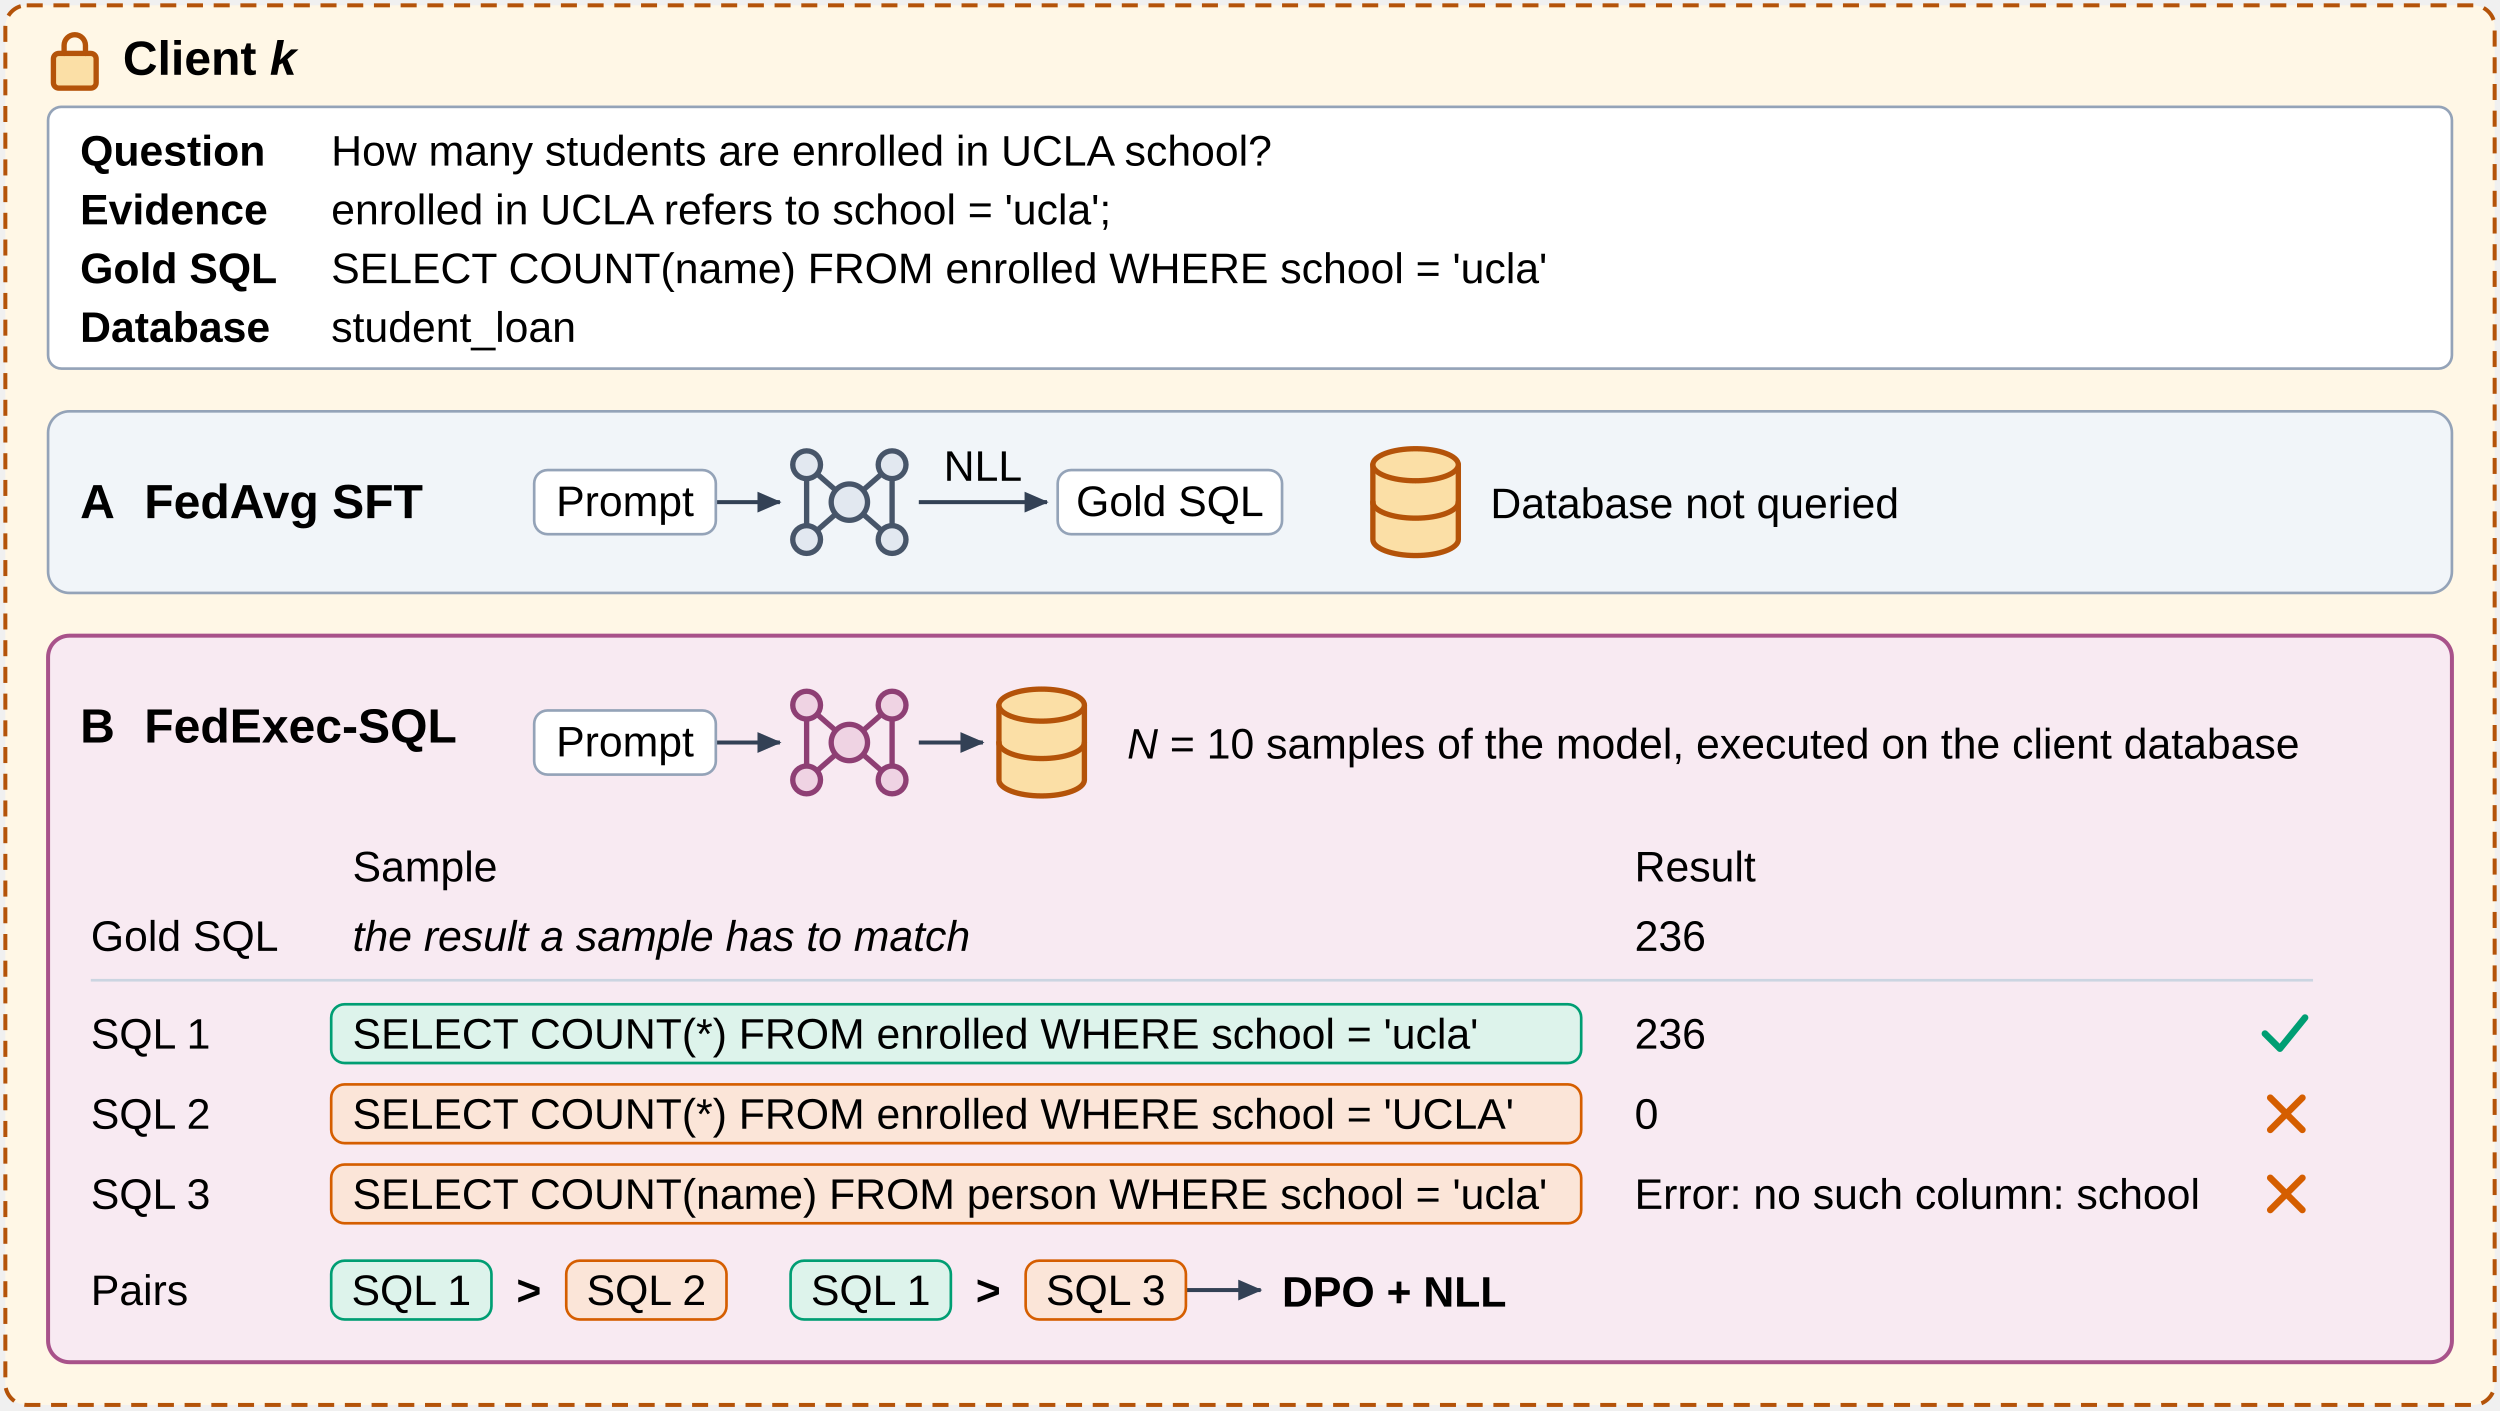
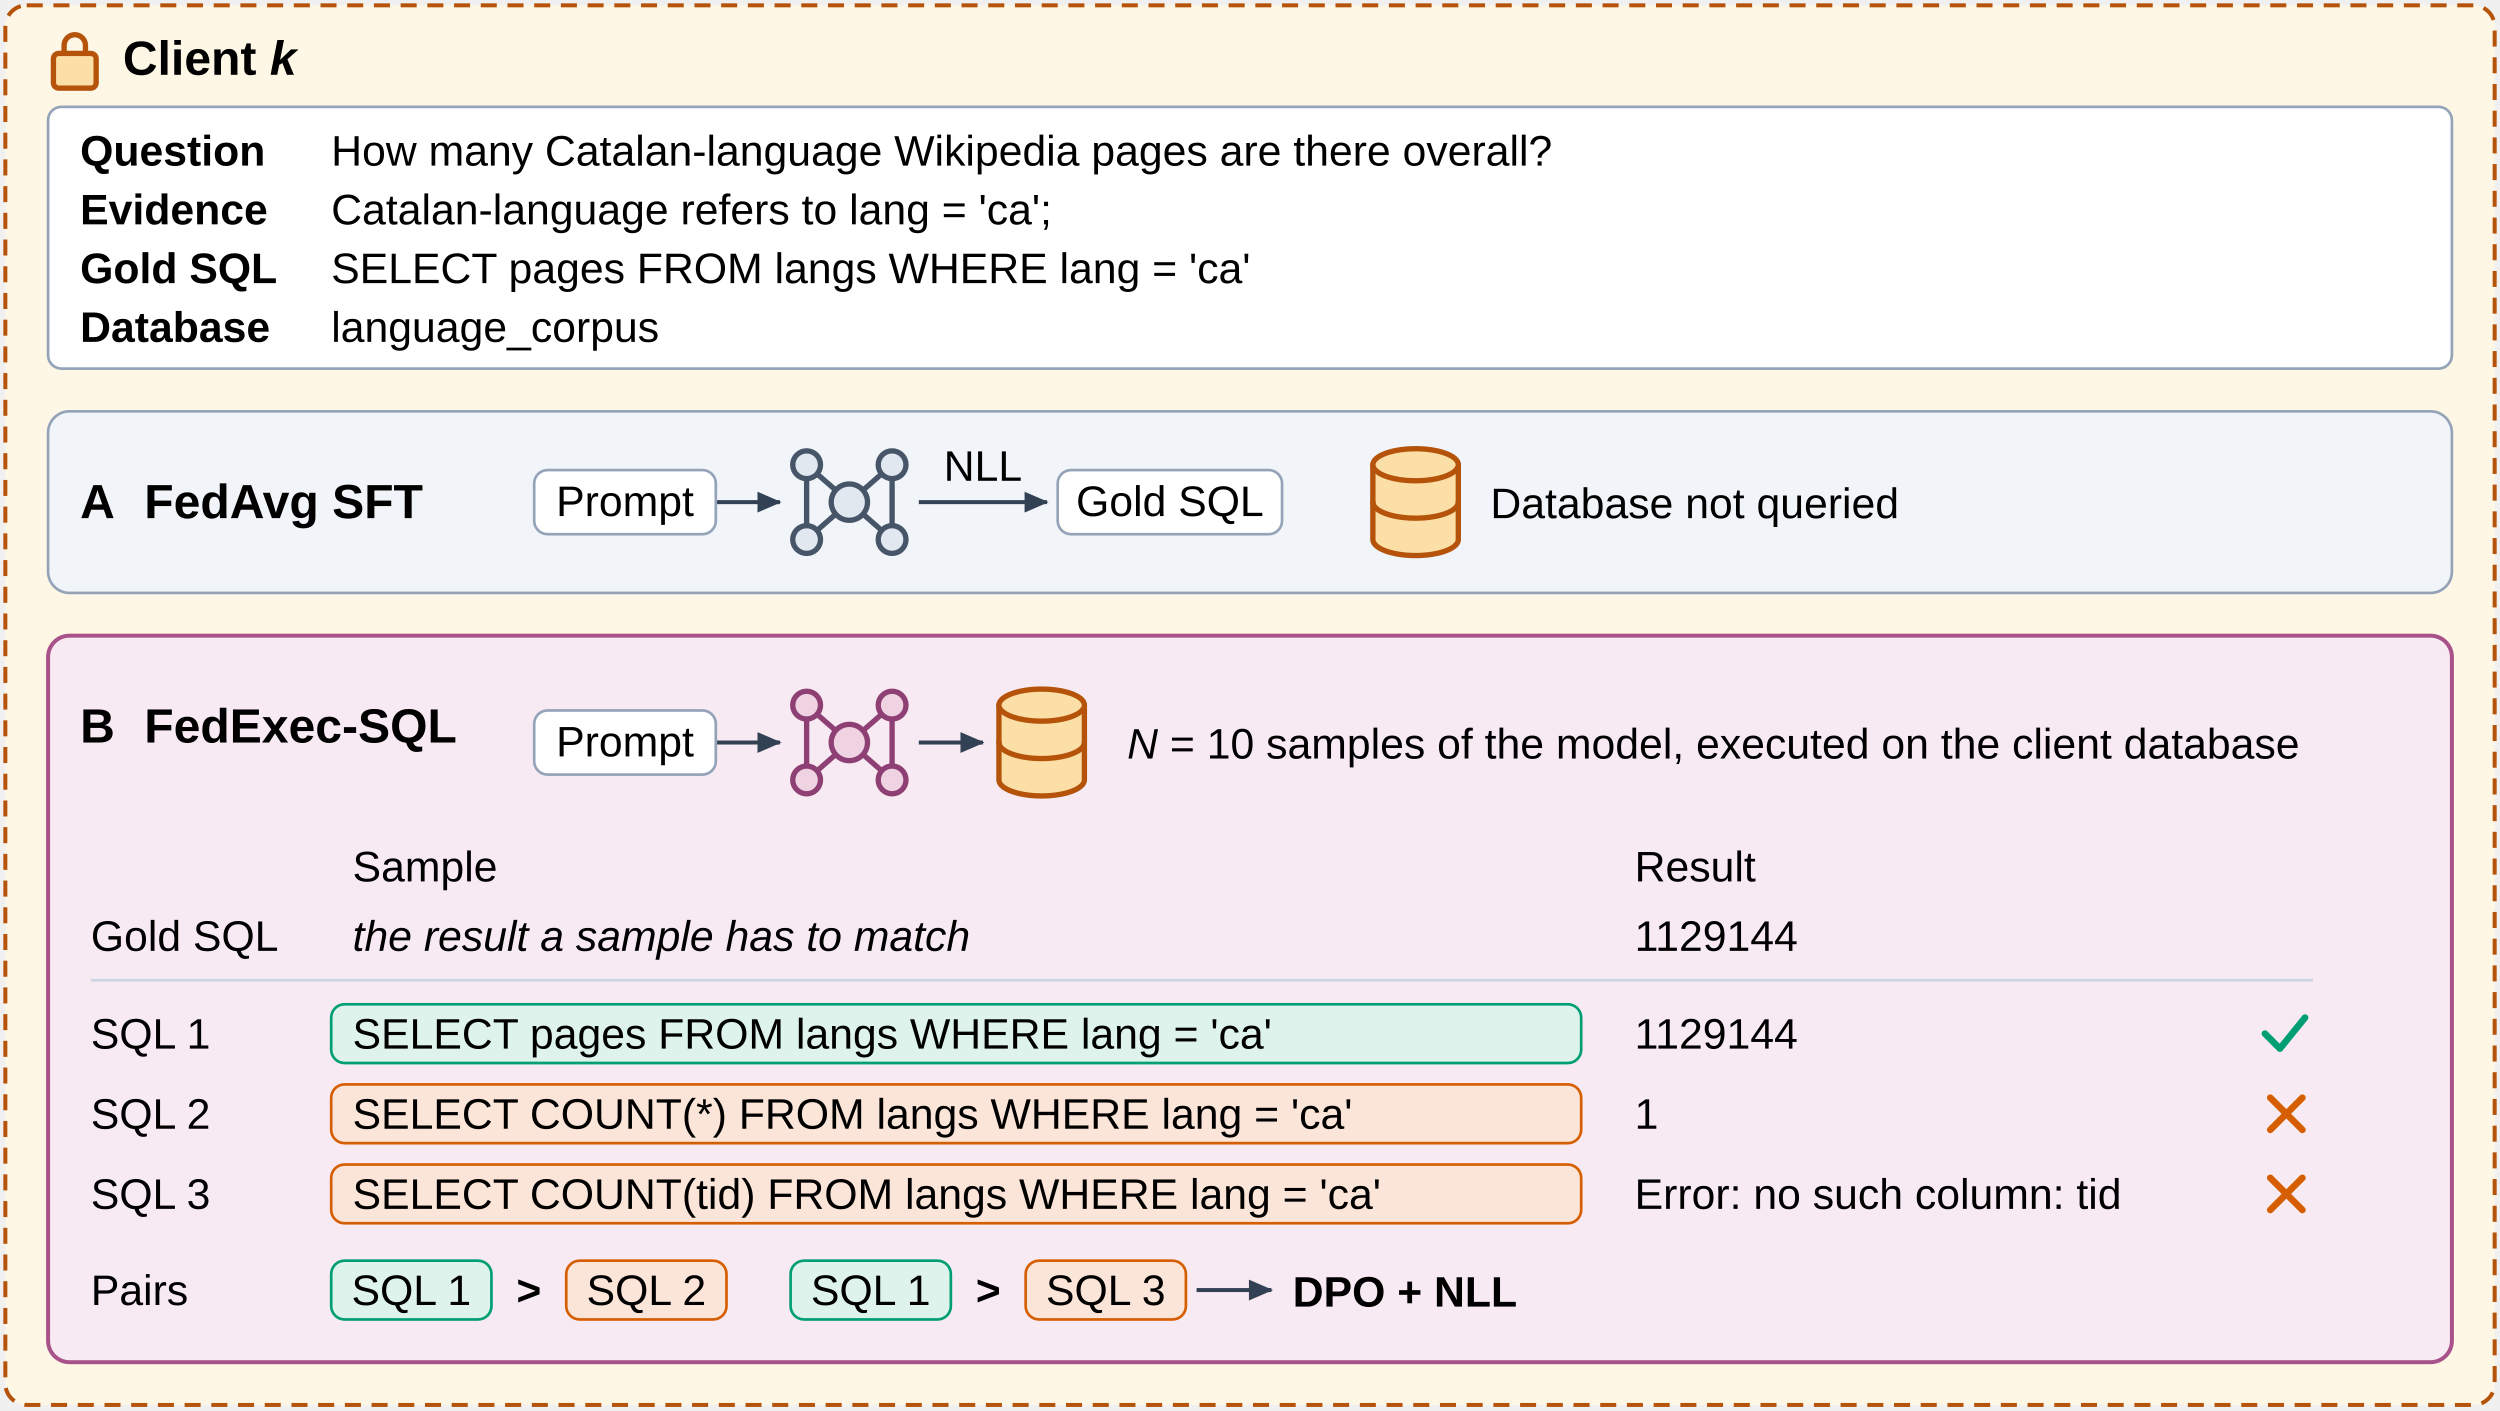
<svg xmlns="http://www.w3.org/2000/svg" width="468" height="264" viewBox="0 0 468 264" role="img" aria-labelledby="fig-idea-title fig-idea-desc">
  <style>
    text { font-family: Arial, Helvetica, sans-serif; font-size: 8px; fill: #000; }
    .h { font-size: 9px; font-weight: bold; }
    .b { font-weight: bold; }
    .i { font-style: italic; }
    .sub { font-size: 6px; }
    .mid { text-anchor: middle; }
    .end { text-anchor: end; }
    .blue { fill: #E8F0FE; stroke: #2563EB; stroke-width: 0.75; }
    .method { fill: #F8EAF2; stroke: #A8528A; stroke-width: 0.75; }
    .plain { fill: #F1F5F9; stroke: #94A3B8; stroke-width: 0.5; }
    .client { fill: #FFF7E6; }
    .boundary { fill: none; stroke: #B45309; stroke-width: 0.75; stroke-dasharray: 3 2; }
    .card { fill: #FFFFFF; }
    .card-band { fill: #F1F5F9; }
    .card-line { fill: none; stroke: #94A3B8; stroke-width: 0.75; }
    .card-badge { fill: #EFD3E3; }
    .rule { fill: none; stroke: #CBD5E1; stroke-width: 0.5; }
    .chip { fill: #FFFFFF; stroke: #94A3B8; stroke-width: 0.5; }
    .chip-blue { fill: #FFFFFF; stroke: #2563EB; stroke-width: 0.5; }
    .chip-method { fill: #F8EAF2; stroke: #A8528A; stroke-width: 0.5; }
    .chip-ok { fill: #DDF3EB; stroke: #009E73; stroke-width: 0.5; }
    .chip-bad { fill: #FBE5D8; stroke: #D55E00; stroke-width: 0.5; }
    .flow { fill: none; stroke: #334155; stroke-width: 0.75; marker-end: url(#arrow); }
    .comm { fill: none; stroke: #2563EB; stroke-width: 1.25; marker-end: url(#arrow-comm); }
    .ic { stroke-width: 1; stroke-linecap: round; stroke-linejoin: round; }
    .ic-blue { stroke: #1D4ED8; fill: #C9DCFC; }
    .ic-method { stroke: #8E3F74; fill: #EFD3E3; }
    .ic-slate { stroke: #475569; fill: #E2E8F0; }
    .ic-amber { stroke: #B45309; fill: #FBDFA6; }
    .ok { fill: none; stroke: #009E73; stroke-width: 1.25; stroke-linecap: round; stroke-linejoin: round; }
    .bad { fill: none; stroke: #D55E00; stroke-width: 1.25; stroke-linecap: round; }
  </style>
  <defs>
    <marker id="arrow" viewBox="0 0 6 6" refX="5.6" refY="3" markerWidth="4.5" markerHeight="4.5" markerUnits="userSpaceOnUse" orient="auto-start-reverse">
      <path d="M0 0.4 L6 3 L0 5.6 Z" fill="#334155" />
    </marker>
    <marker id="arrow-comm" viewBox="0 0 6 6" refX="5.2" refY="3" markerWidth="5.5" markerHeight="5.5" markerUnits="userSpaceOnUse" orient="auto-start-reverse">
      <path d="M0 0.4 L6 3 L0 5.6 Z" fill="#2563EB" />
    </marker>
    <g id="icon-model" class="ic">
      <path fill="none" d="M3 4 L11 11 L19 4 M3 18 L11 11 L19 18 M3 4 V18 M19 4 V18" />
      <circle cx="3" cy="4" r="2.6" />
      <circle cx="3" cy="18" r="2.6" />
      <circle cx="19" cy="4" r="2.6" />
      <circle cx="19" cy="18" r="2.6" />
      <circle cx="11" cy="11" r="3.4" />
    </g>
    <g id="icon-db" class="ic">
      <path d="M1 4 V18 A8 3 0 0 0 17 18 V4 Z" />
      <ellipse cx="9" cy="4" rx="8" ry="3" />
      <path fill="none" d="M1 11 A8 3 0 0 0 17 11" />
    </g>
    <g id="icon-server" class="ic">
      <rect x="1" y="2" width="18" height="7" rx="1.5" />
      <rect x="1" y="11" width="18" height="7" rx="1.5" />
      <path fill="none" d="M4.5 5.5 H5 M4.5 14.5 H5 M10 5.5 H15.5 M10 14.5 H15.5" />
    </g>
    <g id="icon-doc" class="ic">
      <path d="M1 1 H9 L13 5 V17 H1 Z" />
      <path fill="none" d="M9 1 V5 H13 M4 9 H10 M4 12.5 H10" />
    </g>
    <g id="icon-lock" class="ic">
      <rect x="1" y="5" width="8" height="6.5" rx="1" />
      <path fill="none" d="M3 5 V3.5 A2 2 0 0 1 7 3.5 V5" />
    </g>
    <path id="icon-ok" class="ok" d="M0 3.5 L2.8 6.3 L7.5 0.5" />
    <path id="icon-bad" class="bad" d="M0.5 0.5 L6.5 6.5 M6.5 0.5 L0.5 6.5" />
  </defs>
  <rect class="client" x="1" y="1" width="466" height="262" rx="4" />
  <rect class="boundary" x="1" y="1" width="466" height="262" rx="4" />
  <use href="#icon-lock" class="ic-amber" x="9" y="5" />
  <text class="h" x="23" y="14">Client <tspan class="i">k</tspan>
  </text>
  <rect class="chip" x="9" y="20" width="450" height="49" rx="2.5" />
  <text class="b" x="15" y="31">Question</text>
-   <text x="62" y="31">How many students are enrolled in UCLA school?</text>
+   <text x="62" y="31">How many Catalan-language Wikipedia pages are there overall?</text>
  <text class="b" x="15" y="42">Evidence</text>
-   <text x="62" y="42">enrolled in UCLA refers to school = 'ucla';</text>
+   <text x="62" y="42">Catalan-language refers to lang = 'ca';</text>
  <text class="b" x="15" y="53">Gold SQL</text>
-   <text x="62" y="53">SELECT COUNT(name) FROM enrolled WHERE school = 'ucla'</text>
+   <text x="62" y="53">SELECT pages FROM langs WHERE lang = 'ca'</text>
  <text class="b" x="15" y="64">Database</text>
-   <text x="62" y="64">student_loan</text>
+   <text x="62" y="64">language_corpus</text>
  <rect class="plain" x="9" y="77" width="450" height="34" rx="4" />
  <text class="h" x="15" y="97">A</text>
  <text class="h" x="27" y="97">FedAvg SFT</text>
  <path class="flow" d="M134 94 H146" />
  <path class="flow" d="M172 94 H196" />
  <rect class="chip" x="100" y="88" width="34" height="12" rx="2.5" />
  <text class="mid" x="117" y="96.6">Prompt</text>
  <use href="#icon-model" class="ic-slate" x="148" y="83" />
  <text class="mid" x="184" y="90">NLL</text>
  <rect class="chip" x="198" y="88" width="42" height="12" rx="2.5" />
  <text class="mid" x="219" y="96.6">Gold SQL</text>
  <use href="#icon-db" class="ic-amber" x="256" y="83" />
  <text x="279" y="97">Database not queried</text>
  <rect class="method" x="9" y="119" width="450" height="136" rx="4" />
  <text class="h" x="15" y="139">B</text>
  <text class="h" x="27" y="139">FedExec-SQL</text>
  <path class="flow" d="M134 139 H146" />
  <path class="flow" d="M172 139 H184" />
  <rect class="chip" x="100" y="133" width="34" height="12" rx="2.5" />
  <text class="mid" x="117" y="141.6">Prompt</text>
  <use href="#icon-model" class="ic-method" x="148" y="128" />
  <use href="#icon-db" class="ic-amber" x="186" y="128" />
  <text x="211" y="142">
    <tspan class="i">N</tspan> = 10 samples of the model, executed on the client database</text>
  <text x="66" y="165">Sample</text>
  <text x="306" y="165">Result</text>
  <text x="17" y="178">Gold SQL</text>
  <text class="i" x="66" y="178">the result a sample has to match</text>
-   <text x="306" y="178">236</text>
+   <text x="306" y="178">1129144</text>
  <path class="rule" d="M17 183.5 H433" />
  <text x="17" y="196.3">SQL 1</text>
  <rect class="chip-ok" x="62" y="188" width="234" height="11" rx="2.5" />
-   <text x="66" y="196.3">SELECT COUNT(*) FROM enrolled WHERE school = 'ucla'</text>
-   <text x="306" y="196.3">236</text>
+   <text x="66" y="196.3">SELECT pages FROM langs WHERE lang = 'ca'</text>
+   <text x="306" y="196.3">1129144</text>
  <use href="#icon-ok" x="424" y="190" />
  <text x="17" y="211.3">SQL 2</text>
  <rect class="chip-bad" x="62" y="203" width="234" height="11" rx="2.5" />
-   <text x="66" y="211.3">SELECT COUNT(*) FROM enrolled WHERE school = 'UCLA'</text>
-   <text x="306" y="211.3">0</text>
+   <text x="66" y="211.3">SELECT COUNT(*) FROM langs WHERE lang = 'ca'</text>
+   <text x="306" y="211.3">1</text>
  <use href="#icon-bad" x="424.5" y="205" />
  <text x="17" y="226.3">SQL 3</text>
  <rect class="chip-bad" x="62" y="218" width="234" height="11" rx="2.5" />
-   <text x="66" y="226.3">SELECT COUNT(name) FROM person WHERE school = 'ucla'</text>
-   <text x="306" y="226.3">Error: no such column: school</text>
+   <text x="66" y="226.3">SELECT COUNT(tid) FROM langs WHERE lang = 'ca'</text>
+   <text x="306" y="226.3">Error: no such column: tid</text>
  <use href="#icon-bad" x="424.5" y="220" />
  <text x="17" y="244.3">Pairs</text>
-   <path class="flow" d="M222 241.5 H236" />
  <rect class="chip-ok" x="62" y="236" width="30" height="11" rx="2.5" />
  <text class="mid" x="77" y="244.3">SQL 1</text>
  <text class="b mid" x="99" y="244.3">&gt;</text>
  <rect class="chip-bad" x="106" y="236" width="30" height="11" rx="2.5" />
  <text class="mid" x="121" y="244.3">SQL 2</text>
  <rect class="chip-ok" x="148" y="236" width="30" height="11" rx="2.5" />
  <text class="mid" x="163" y="244.3">SQL 1</text>
  <text class="b mid" x="185" y="244.3">&gt;</text>
  <rect class="chip-bad" x="192" y="236" width="30" height="11" rx="2.5" />
  <text class="mid" x="207" y="244.3">SQL 3</text>
-   <text class="b" x="240" y="244.6">DPO + NLL</text>
+   <path class="flow" d="M224 241.5 H238" />
+   <text class="b" x="242" y="244.6">DPO + NLL</text>
</svg>
